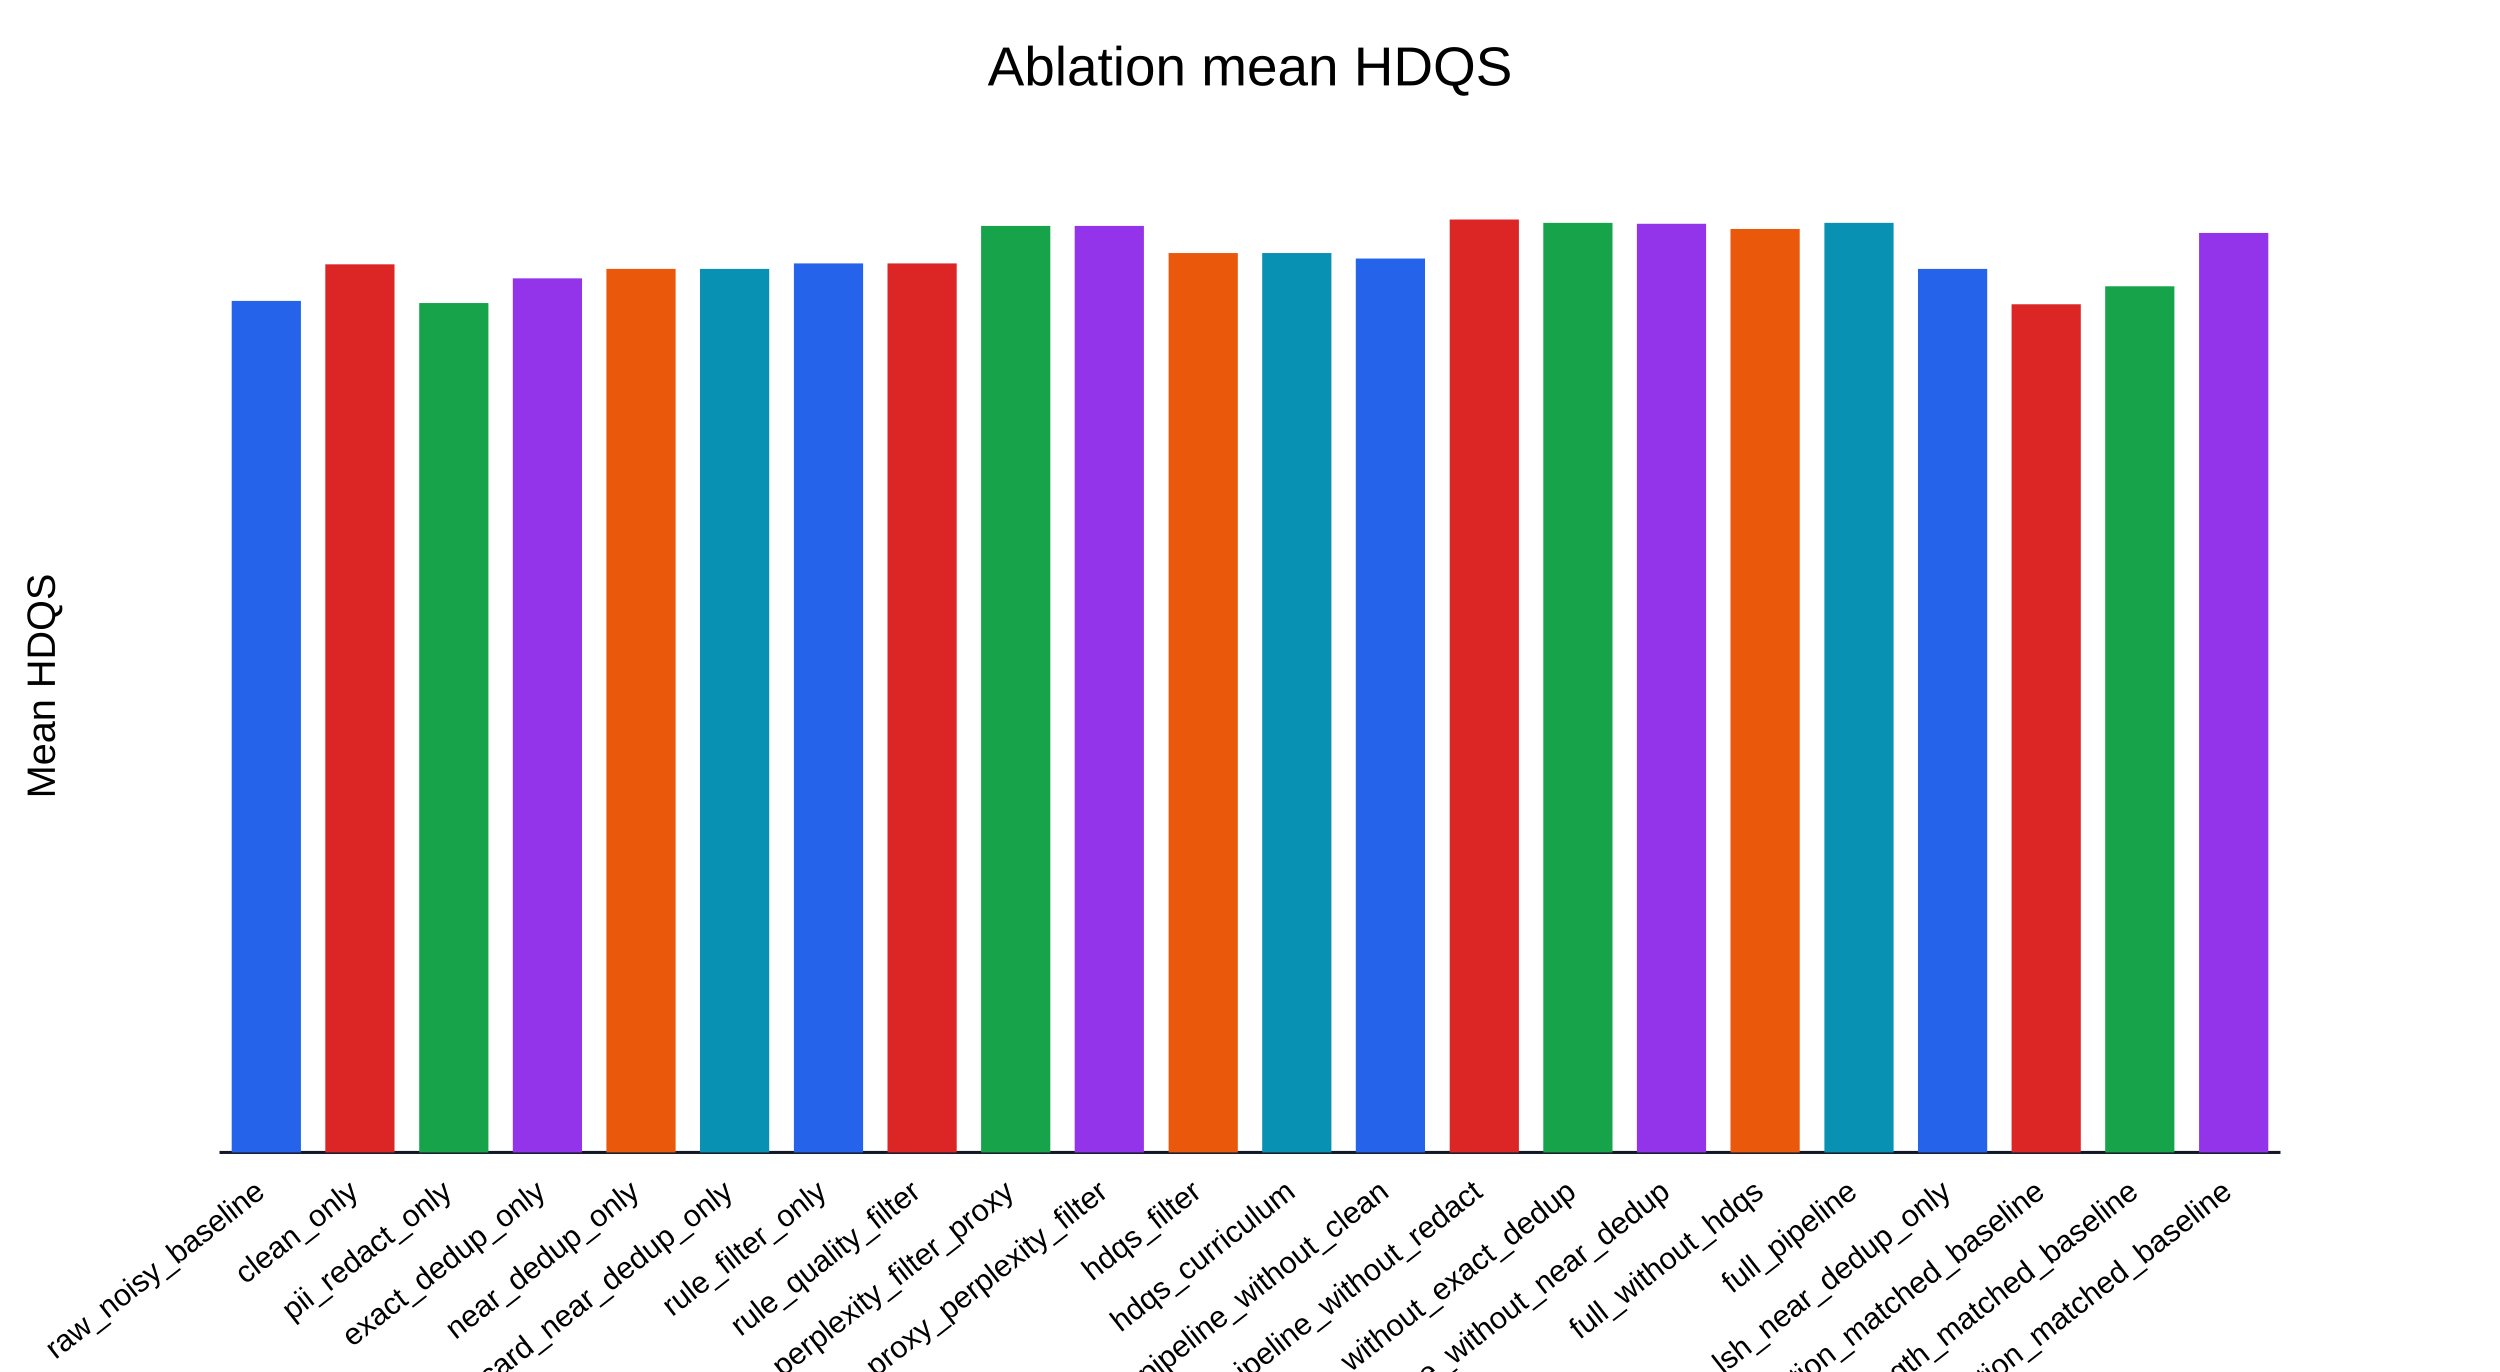
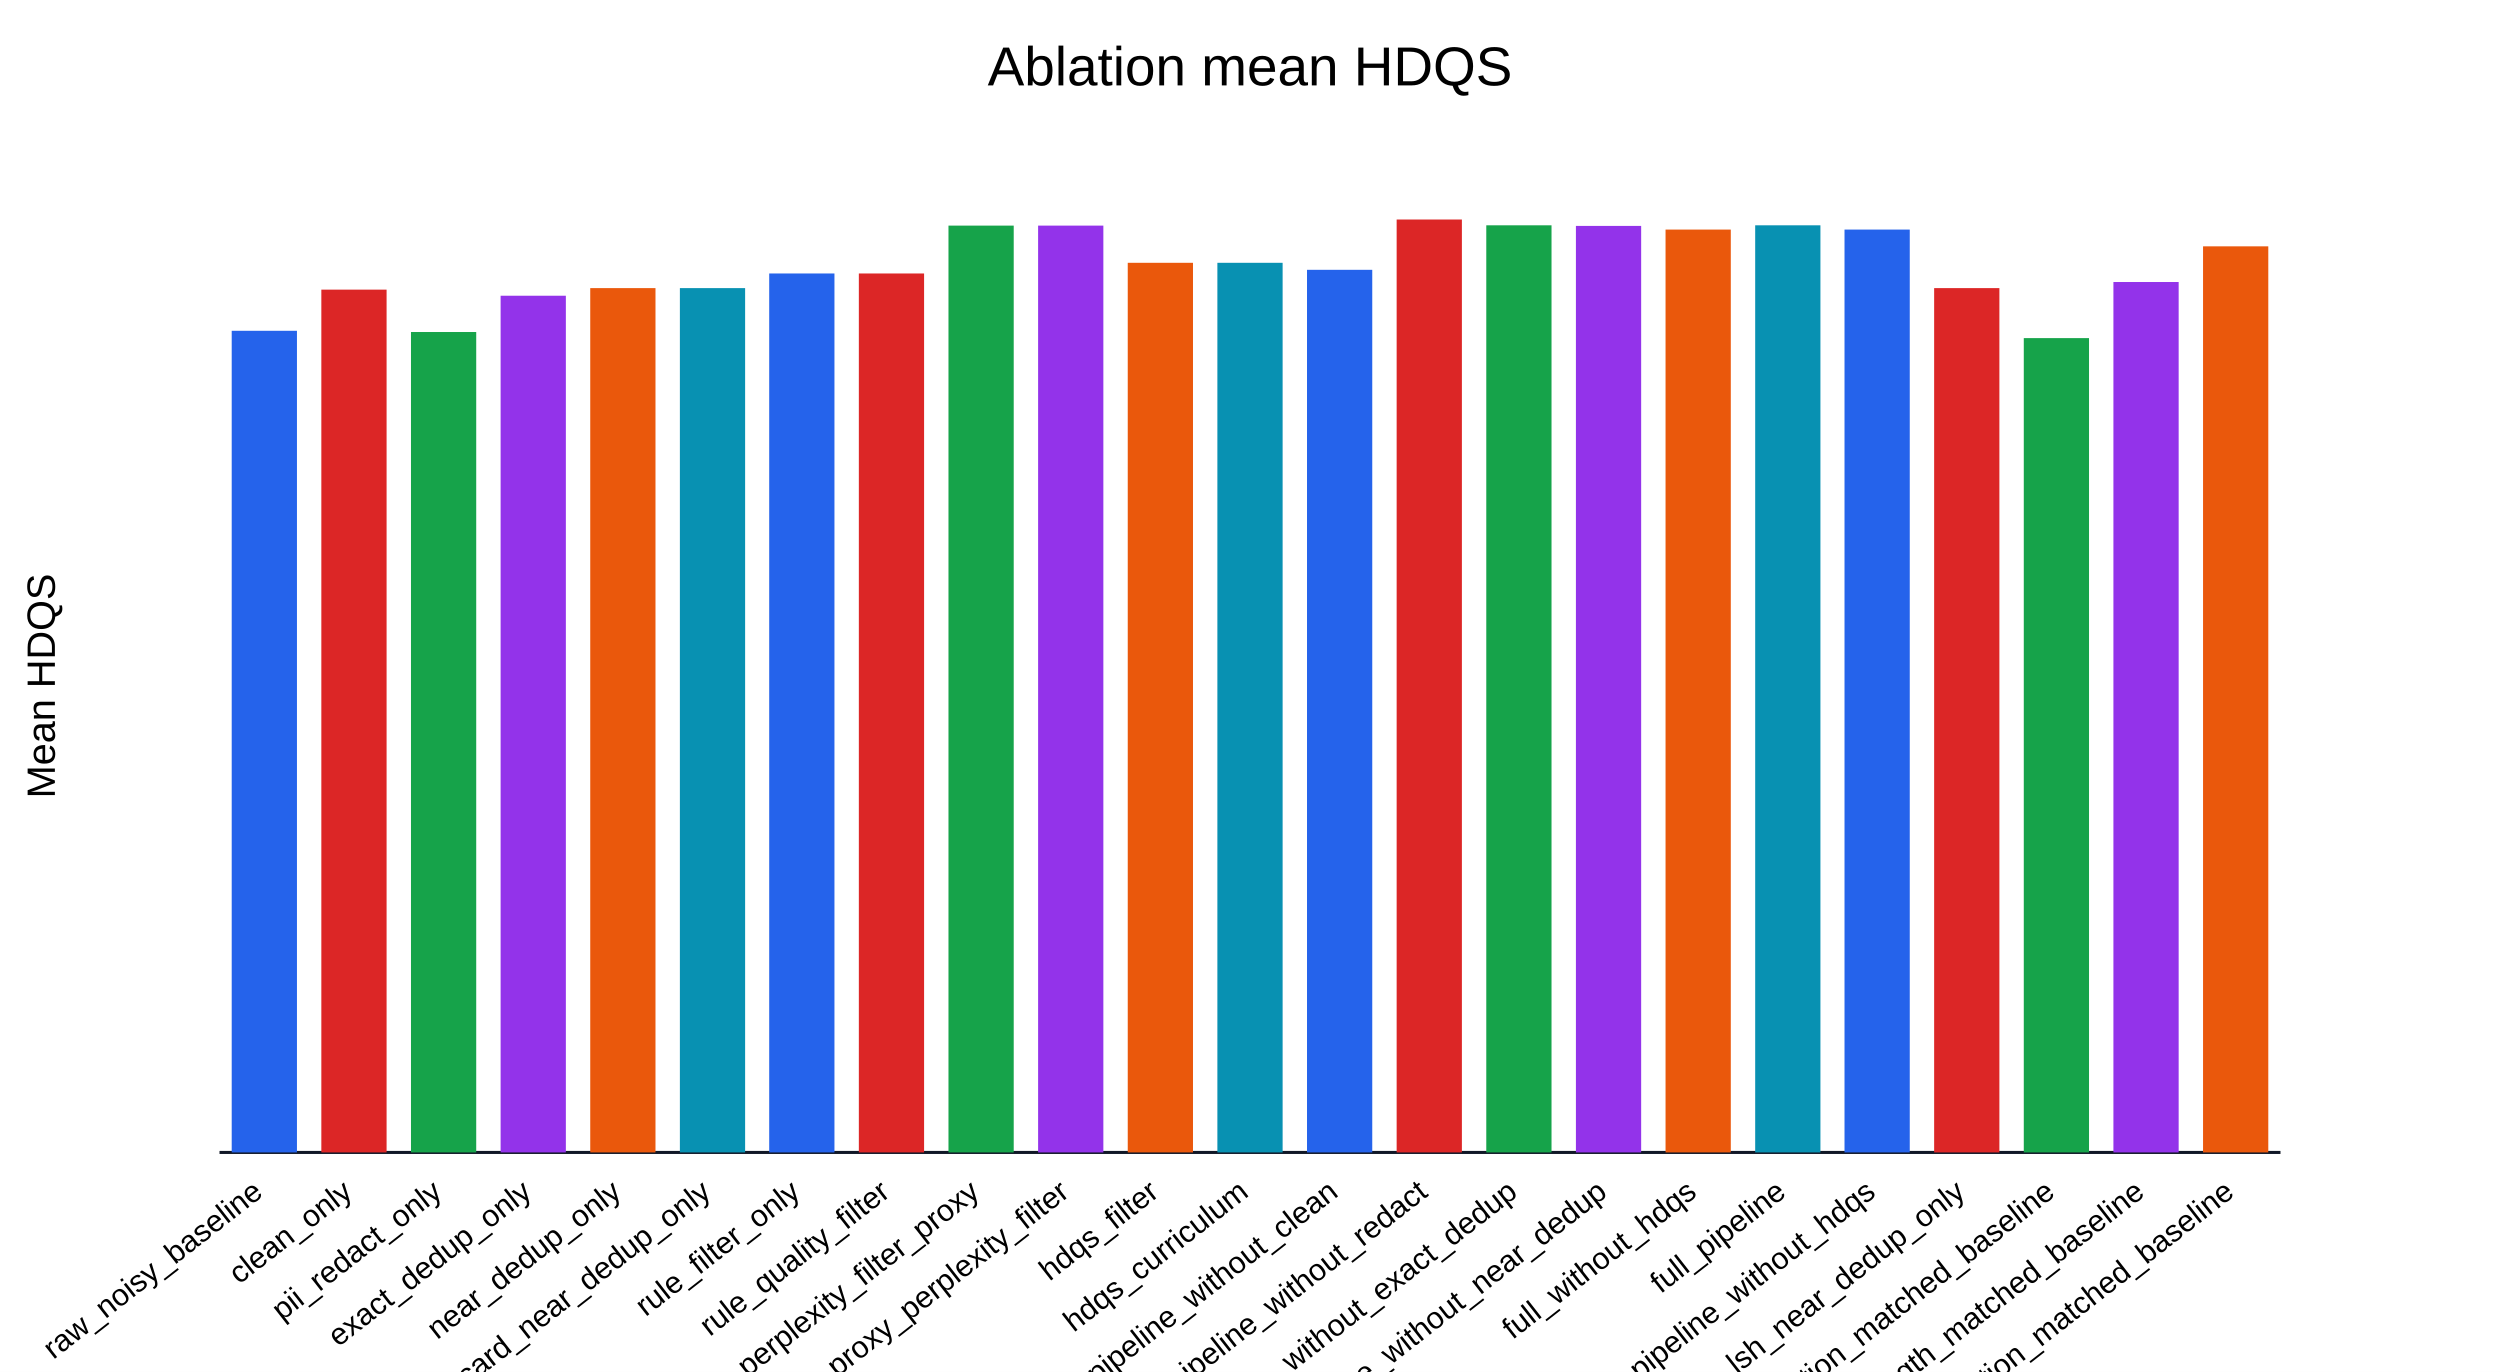
<svg xmlns="http://www.w3.org/2000/svg" width="820" height="450" viewBox="0 0 820 450">
  <rect width="100%" height="100%" fill="white" />
  <text x="410.0" y="28" text-anchor="middle" font-family="Arial" font-size="18">Ablation mean HDQS</text>
  <line x1="72" y1="378" x2="748" y2="378" stroke="#111827" />
  <text x="18" y="225.0" text-anchor="middle" transform="rotate(-90 18 225.0)" font-family="Arial" font-size="13">Mean HDQS</text>
-   <rect x="76.0" y="98.7" width="22.7" height="279.3" fill="#2563eb" />
-   <text x="87.4" y="392" text-anchor="end" transform="rotate(-38 87.4 392)" font-family="Arial" font-size="10">raw_noisy_baseline</text>
-   <rect x="106.7" y="86.7" width="22.7" height="291.3" fill="#dc2626" />
-   <text x="118.1" y="392" text-anchor="end" transform="rotate(-38 118.1 392)" font-family="Arial" font-size="10">clean_only</text>
-   <rect x="137.5" y="99.4" width="22.7" height="278.6" fill="#16a34a" />
-   <text x="148.8" y="392" text-anchor="end" transform="rotate(-38 148.8 392)" font-family="Arial" font-size="10">pii_redact_only</text>
-   <rect x="168.2" y="91.3" width="22.7" height="286.7" fill="#9333ea" />
-   <text x="179.5" y="392" text-anchor="end" transform="rotate(-38 179.5 392)" font-family="Arial" font-size="10">exact_dedup_only</text>
-   <rect x="198.9" y="88.2" width="22.7" height="289.8" fill="#ea580c" />
-   <text x="210.3" y="392" text-anchor="end" transform="rotate(-38 210.3 392)" font-family="Arial" font-size="10">near_dedup_only</text>
-   <rect x="229.6" y="88.2" width="22.7" height="289.8" fill="#0891b2" />
-   <text x="241.0" y="392" text-anchor="end" transform="rotate(-38 241.0 392)" font-family="Arial" font-size="10">jaccard_near_dedup_only</text>
-   <rect x="260.4" y="86.4" width="22.7" height="291.6" fill="#2563eb" />
-   <text x="271.7" y="392" text-anchor="end" transform="rotate(-38 271.7 392)" font-family="Arial" font-size="10">rule_filter_only</text>
-   <rect x="291.1" y="86.4" width="22.7" height="291.6" fill="#dc2626" />
-   <text x="302.5" y="392" text-anchor="end" transform="rotate(-38 302.5 392)" font-family="Arial" font-size="10">rule_quality_filter</text>
-   <rect x="321.8" y="74.1" width="22.7" height="303.9" fill="#16a34a" />
-   <text x="333.2" y="392" text-anchor="end" transform="rotate(-38 333.2 392)" font-family="Arial" font-size="10">perplexity_filter_proxy</text>
-   <rect x="352.5" y="74.1" width="22.7" height="303.9" fill="#9333ea" />
-   <text x="363.9" y="392" text-anchor="end" transform="rotate(-38 363.9 392)" font-family="Arial" font-size="10">proxy_perplexity_filter</text>
-   <rect x="383.3" y="83.0" width="22.7" height="295.0" fill="#ea580c" />
-   <text x="394.6" y="392" text-anchor="end" transform="rotate(-38 394.6 392)" font-family="Arial" font-size="10">hdqs_filter</text>
-   <rect x="414.0" y="83.0" width="22.7" height="295.0" fill="#0891b2" />
-   <text x="425.4" y="392" text-anchor="end" transform="rotate(-38 425.4 392)" font-family="Arial" font-size="10">hdqs_curriculum</text>
-   <rect x="444.7" y="84.8" width="22.7" height="293.2" fill="#2563eb" />
-   <text x="456.1" y="392" text-anchor="end" transform="rotate(-38 456.1 392)" font-family="Arial" font-size="10">full_pipeline_without_clean</text>
-   <rect x="475.5" y="72.0" width="22.7" height="306.0" fill="#dc2626" />
-   <text x="486.8" y="392" text-anchor="end" transform="rotate(-38 486.8 392)" font-family="Arial" font-size="10">full_pipeline_without_redact</text>
-   <rect x="506.2" y="73.1" width="22.7" height="304.9" fill="#16a34a" />
-   <text x="517.5" y="392" text-anchor="end" transform="rotate(-38 517.5 392)" font-family="Arial" font-size="10">full_pipeline_without_exact_dedup</text>
-   <rect x="536.9" y="73.4" width="22.7" height="304.6" fill="#9333ea" />
-   <text x="548.3" y="392" text-anchor="end" transform="rotate(-38 548.3 392)" font-family="Arial" font-size="10">full_pipeline_without_near_dedup</text>
-   <rect x="567.6" y="75.1" width="22.7" height="302.9" fill="#ea580c" />
-   <text x="579.0" y="392" text-anchor="end" transform="rotate(-38 579.0 392)" font-family="Arial" font-size="10">full_without_hdqs</text>
-   <rect x="598.4" y="73.1" width="22.7" height="304.9" fill="#0891b2" />
-   <text x="609.7" y="392" text-anchor="end" transform="rotate(-38 609.7 392)" font-family="Arial" font-size="10">full_pipeline</text>
-   <rect x="629.1" y="88.2" width="22.7" height="289.8" fill="#2563eb" />
-   <text x="640.5" y="392" text-anchor="end" transform="rotate(-38 640.5 392)" font-family="Arial" font-size="10">minhash_lsh_near_dedup_only</text>
-   <rect x="659.8" y="99.8" width="22.7" height="278.2" fill="#dc2626" />
-   <text x="671.2" y="392" text-anchor="end" transform="rotate(-38 671.2 392)" font-family="Arial" font-size="10">random_retention_matched_baseline</text>
-   <rect x="690.5" y="93.9" width="22.7" height="284.1" fill="#16a34a" />
-   <text x="701.9" y="392" text-anchor="end" transform="rotate(-38 701.9 392)" font-family="Arial" font-size="10">length_matched_baseline</text>
-   <rect x="721.3" y="76.4" width="22.7" height="301.6" fill="#9333ea" />
-   <text x="732.6" y="392" text-anchor="end" transform="rotate(-38 732.6 392)" font-family="Arial" font-size="10">quality_retention_matched_baseline</text>
+   <rect x="76.0" y="108.5" width="21.4" height="269.5" fill="#2563eb" />
+   <text x="86.7" y="392" text-anchor="end" transform="rotate(-38 86.7 392)" font-family="Arial" font-size="10">raw_noisy_baseline</text>
+   <rect x="105.4" y="95.0" width="21.4" height="283.0" fill="#dc2626" />
+   <text x="116.1" y="392" text-anchor="end" transform="rotate(-38 116.1 392)" font-family="Arial" font-size="10">clean_only</text>
+   <rect x="134.8" y="108.9" width="21.4" height="269.1" fill="#16a34a" />
+   <text x="145.5" y="392" text-anchor="end" transform="rotate(-38 145.5 392)" font-family="Arial" font-size="10">pii_redact_only</text>
+   <rect x="164.2" y="97.0" width="21.4" height="281.0" fill="#9333ea" />
+   <text x="174.9" y="392" text-anchor="end" transform="rotate(-38 174.9 392)" font-family="Arial" font-size="10">exact_dedup_only</text>
+   <rect x="193.6" y="94.5" width="21.4" height="283.5" fill="#ea580c" />
+   <text x="204.3" y="392" text-anchor="end" transform="rotate(-38 204.3 392)" font-family="Arial" font-size="10">near_dedup_only</text>
+   <rect x="223.0" y="94.5" width="21.4" height="283.5" fill="#0891b2" />
+   <text x="233.7" y="392" text-anchor="end" transform="rotate(-38 233.7 392)" font-family="Arial" font-size="10">jaccard_near_dedup_only</text>
+   <rect x="252.3" y="89.7" width="21.4" height="288.3" fill="#2563eb" />
+   <text x="263.0" y="392" text-anchor="end" transform="rotate(-38 263.0 392)" font-family="Arial" font-size="10">rule_filter_only</text>
+   <rect x="281.7" y="89.7" width="21.4" height="288.3" fill="#dc2626" />
+   <text x="292.4" y="392" text-anchor="end" transform="rotate(-38 292.4 392)" font-family="Arial" font-size="10">rule_quality_filter</text>
+   <rect x="311.1" y="74.0" width="21.4" height="304.0" fill="#16a34a" />
+   <text x="321.8" y="392" text-anchor="end" transform="rotate(-38 321.8 392)" font-family="Arial" font-size="10">perplexity_filter_proxy</text>
+   <rect x="340.5" y="74.0" width="21.4" height="304.0" fill="#9333ea" />
+   <text x="351.2" y="392" text-anchor="end" transform="rotate(-38 351.2 392)" font-family="Arial" font-size="10">proxy_perplexity_filter</text>
+   <rect x="369.9" y="86.2" width="21.4" height="291.8" fill="#ea580c" />
+   <text x="380.6" y="392" text-anchor="end" transform="rotate(-38 380.6 392)" font-family="Arial" font-size="10">hdqs_filter</text>
+   <rect x="399.3" y="86.2" width="21.4" height="291.8" fill="#0891b2" />
+   <text x="410.0" y="392" text-anchor="end" transform="rotate(-38 410.0 392)" font-family="Arial" font-size="10">hdqs_curriculum</text>
+   <rect x="428.7" y="88.5" width="21.4" height="289.5" fill="#2563eb" />
+   <text x="439.4" y="392" text-anchor="end" transform="rotate(-38 439.4 392)" font-family="Arial" font-size="10">full_pipeline_without_clean</text>
+   <rect x="458.1" y="72.0" width="21.4" height="306.0" fill="#dc2626" />
+   <text x="468.8" y="392" text-anchor="end" transform="rotate(-38 468.8 392)" font-family="Arial" font-size="10">full_pipeline_without_redact</text>
+   <rect x="487.5" y="73.9" width="21.4" height="304.1" fill="#16a34a" />
+   <text x="498.2" y="392" text-anchor="end" transform="rotate(-38 498.2 392)" font-family="Arial" font-size="10">full_pipeline_without_exact_dedup</text>
+   <rect x="516.9" y="74.1" width="21.4" height="303.9" fill="#9333ea" />
+   <text x="527.6" y="392" text-anchor="end" transform="rotate(-38 527.6 392)" font-family="Arial" font-size="10">full_pipeline_without_near_dedup</text>
+   <rect x="546.3" y="75.3" width="21.4" height="302.7" fill="#ea580c" />
+   <text x="557.0" y="392" text-anchor="end" transform="rotate(-38 557.0 392)" font-family="Arial" font-size="10">full_without_hdqs</text>
+   <rect x="575.7" y="73.9" width="21.4" height="304.1" fill="#0891b2" />
+   <text x="586.3" y="392" text-anchor="end" transform="rotate(-38 586.3 392)" font-family="Arial" font-size="10">full_pipeline</text>
+   <rect x="605.0" y="75.3" width="21.4" height="302.7" fill="#2563eb" />
+   <text x="615.7" y="392" text-anchor="end" transform="rotate(-38 615.7 392)" font-family="Arial" font-size="10">full_pipeline_without_hdqs</text>
+   <rect x="634.4" y="94.5" width="21.4" height="283.5" fill="#dc2626" />
+   <text x="645.1" y="392" text-anchor="end" transform="rotate(-38 645.1 392)" font-family="Arial" font-size="10">minhash_lsh_near_dedup_only</text>
+   <rect x="663.8" y="110.9" width="21.4" height="267.1" fill="#16a34a" />
+   <text x="674.5" y="392" text-anchor="end" transform="rotate(-38 674.5 392)" font-family="Arial" font-size="10">random_retention_matched_baseline</text>
+   <rect x="693.2" y="92.5" width="21.4" height="285.5" fill="#9333ea" />
+   <text x="703.9" y="392" text-anchor="end" transform="rotate(-38 703.9 392)" font-family="Arial" font-size="10">length_matched_baseline</text>
+   <rect x="722.6" y="80.8" width="21.4" height="297.2" fill="#ea580c" />
+   <text x="733.3" y="392" text-anchor="end" transform="rotate(-38 733.3 392)" font-family="Arial" font-size="10">quality_retention_matched_baseline</text>
</svg>
